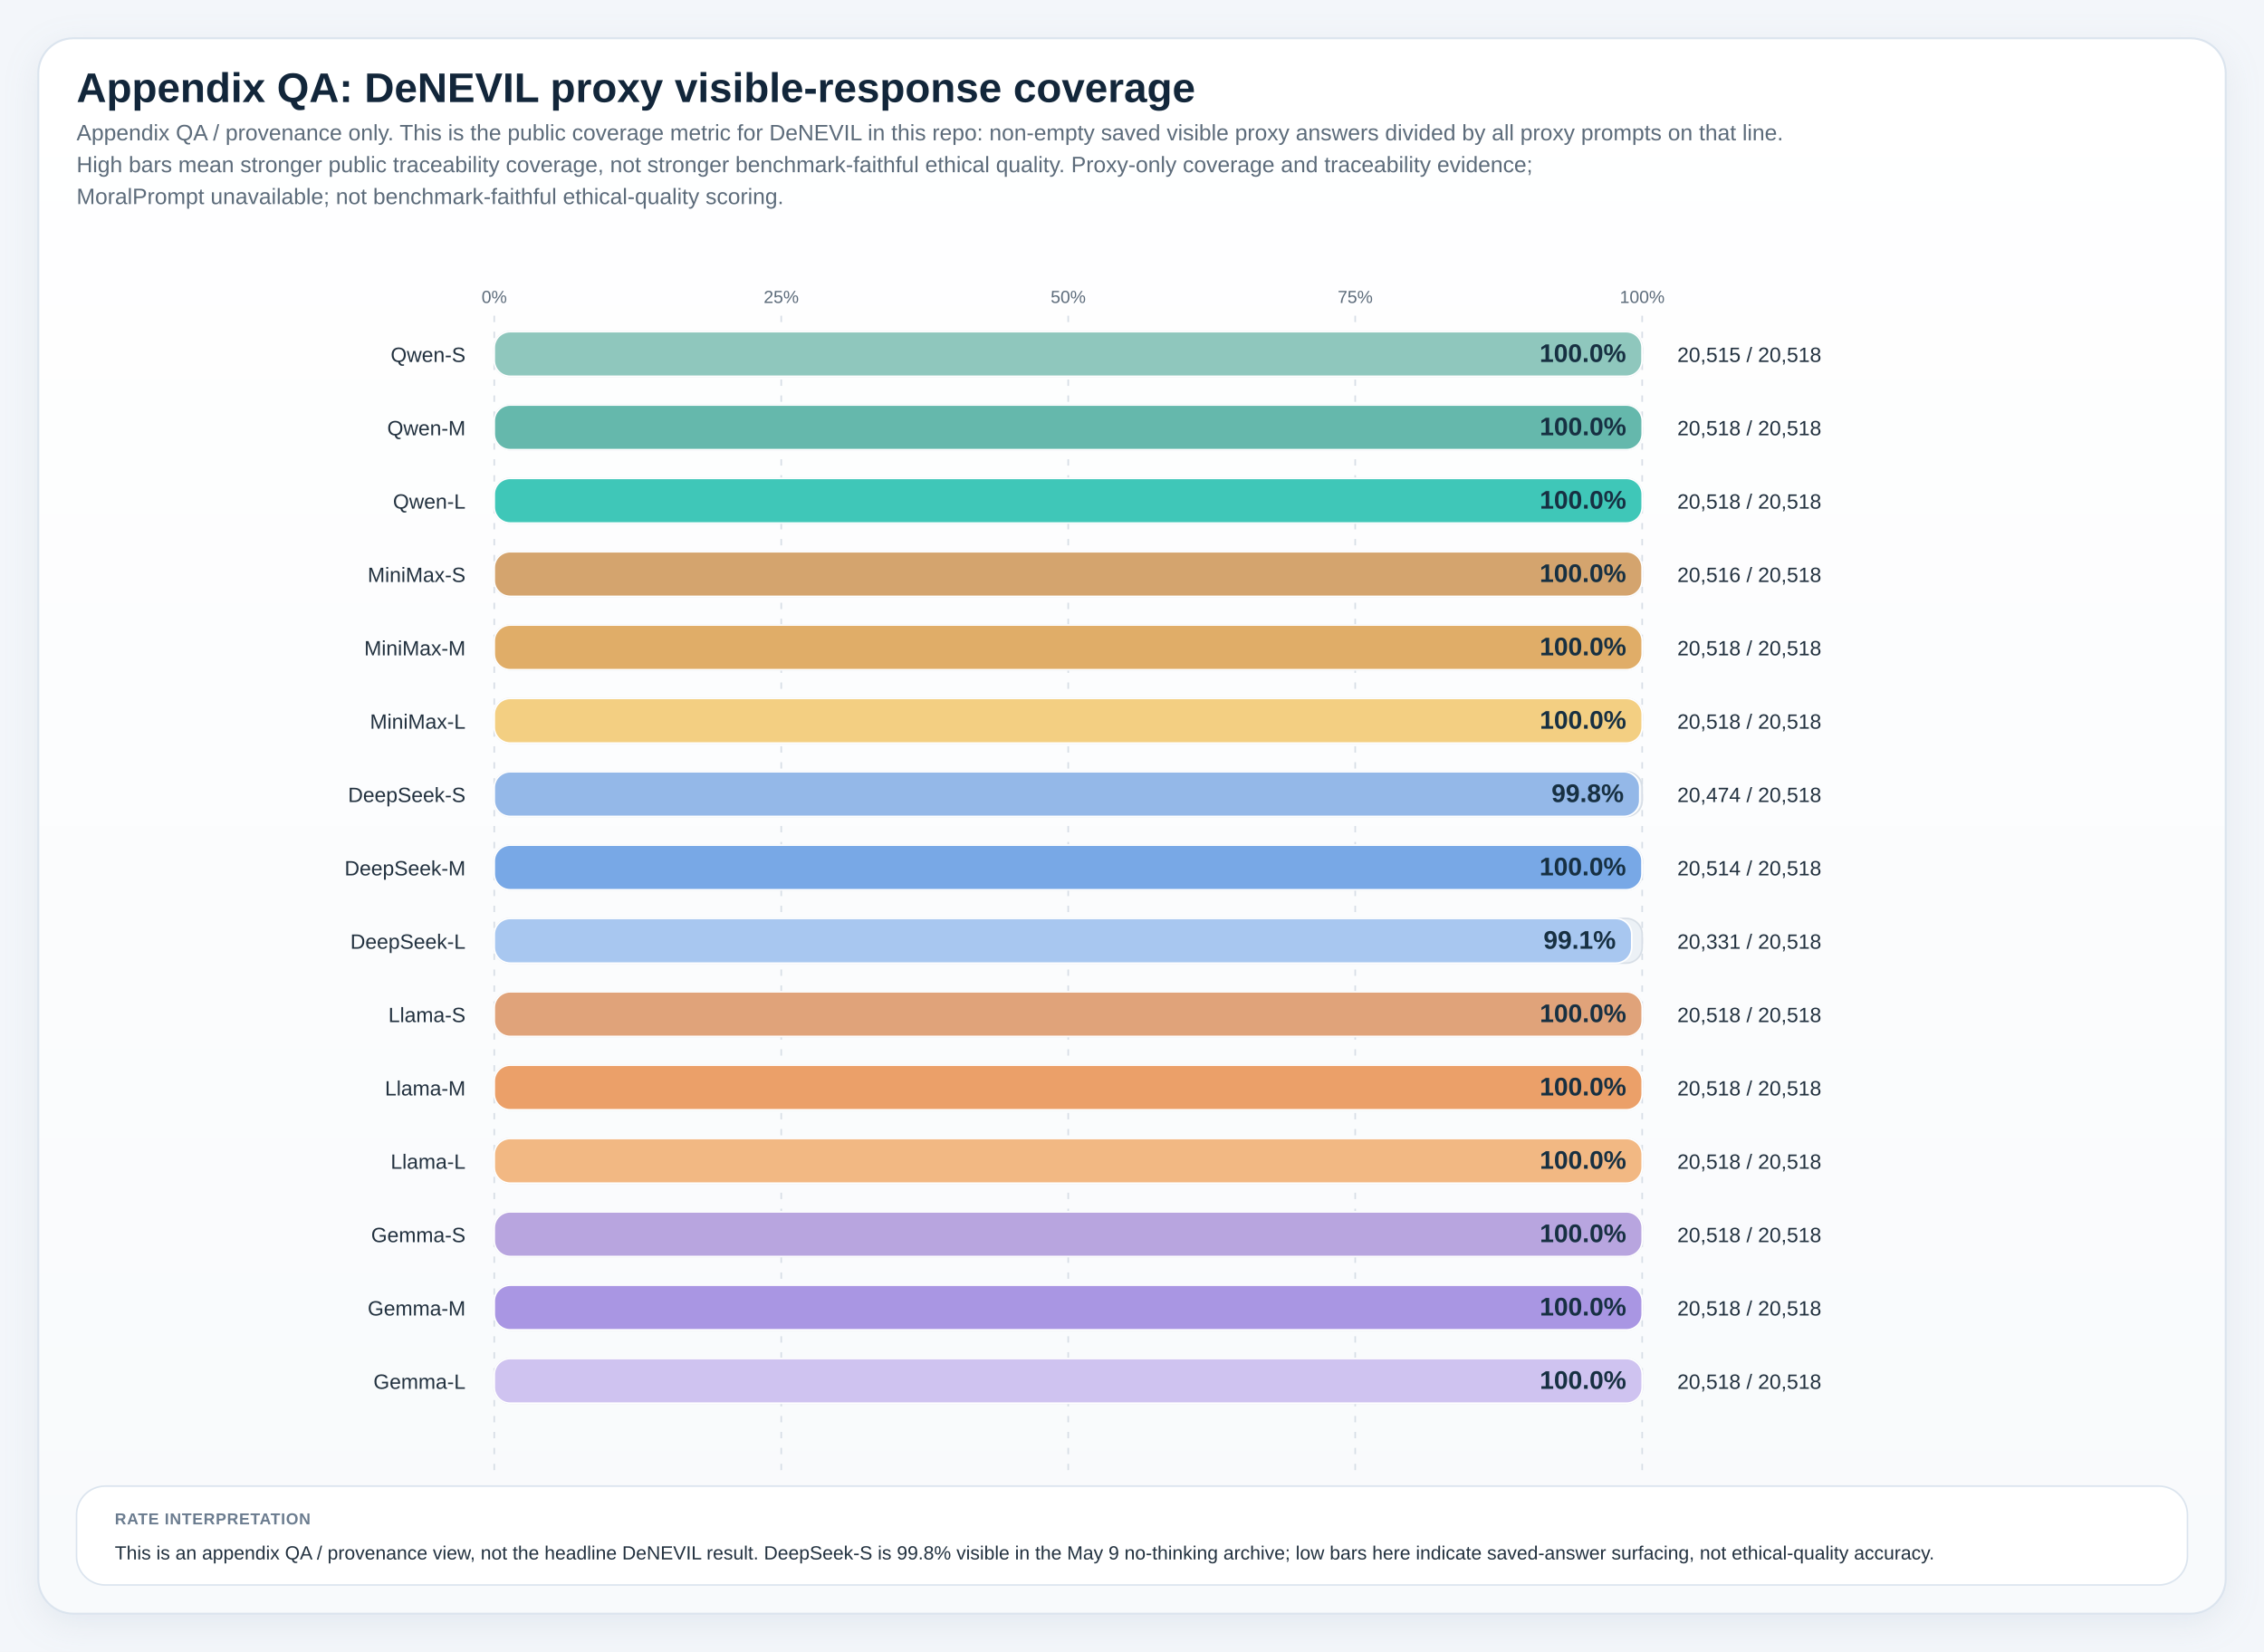
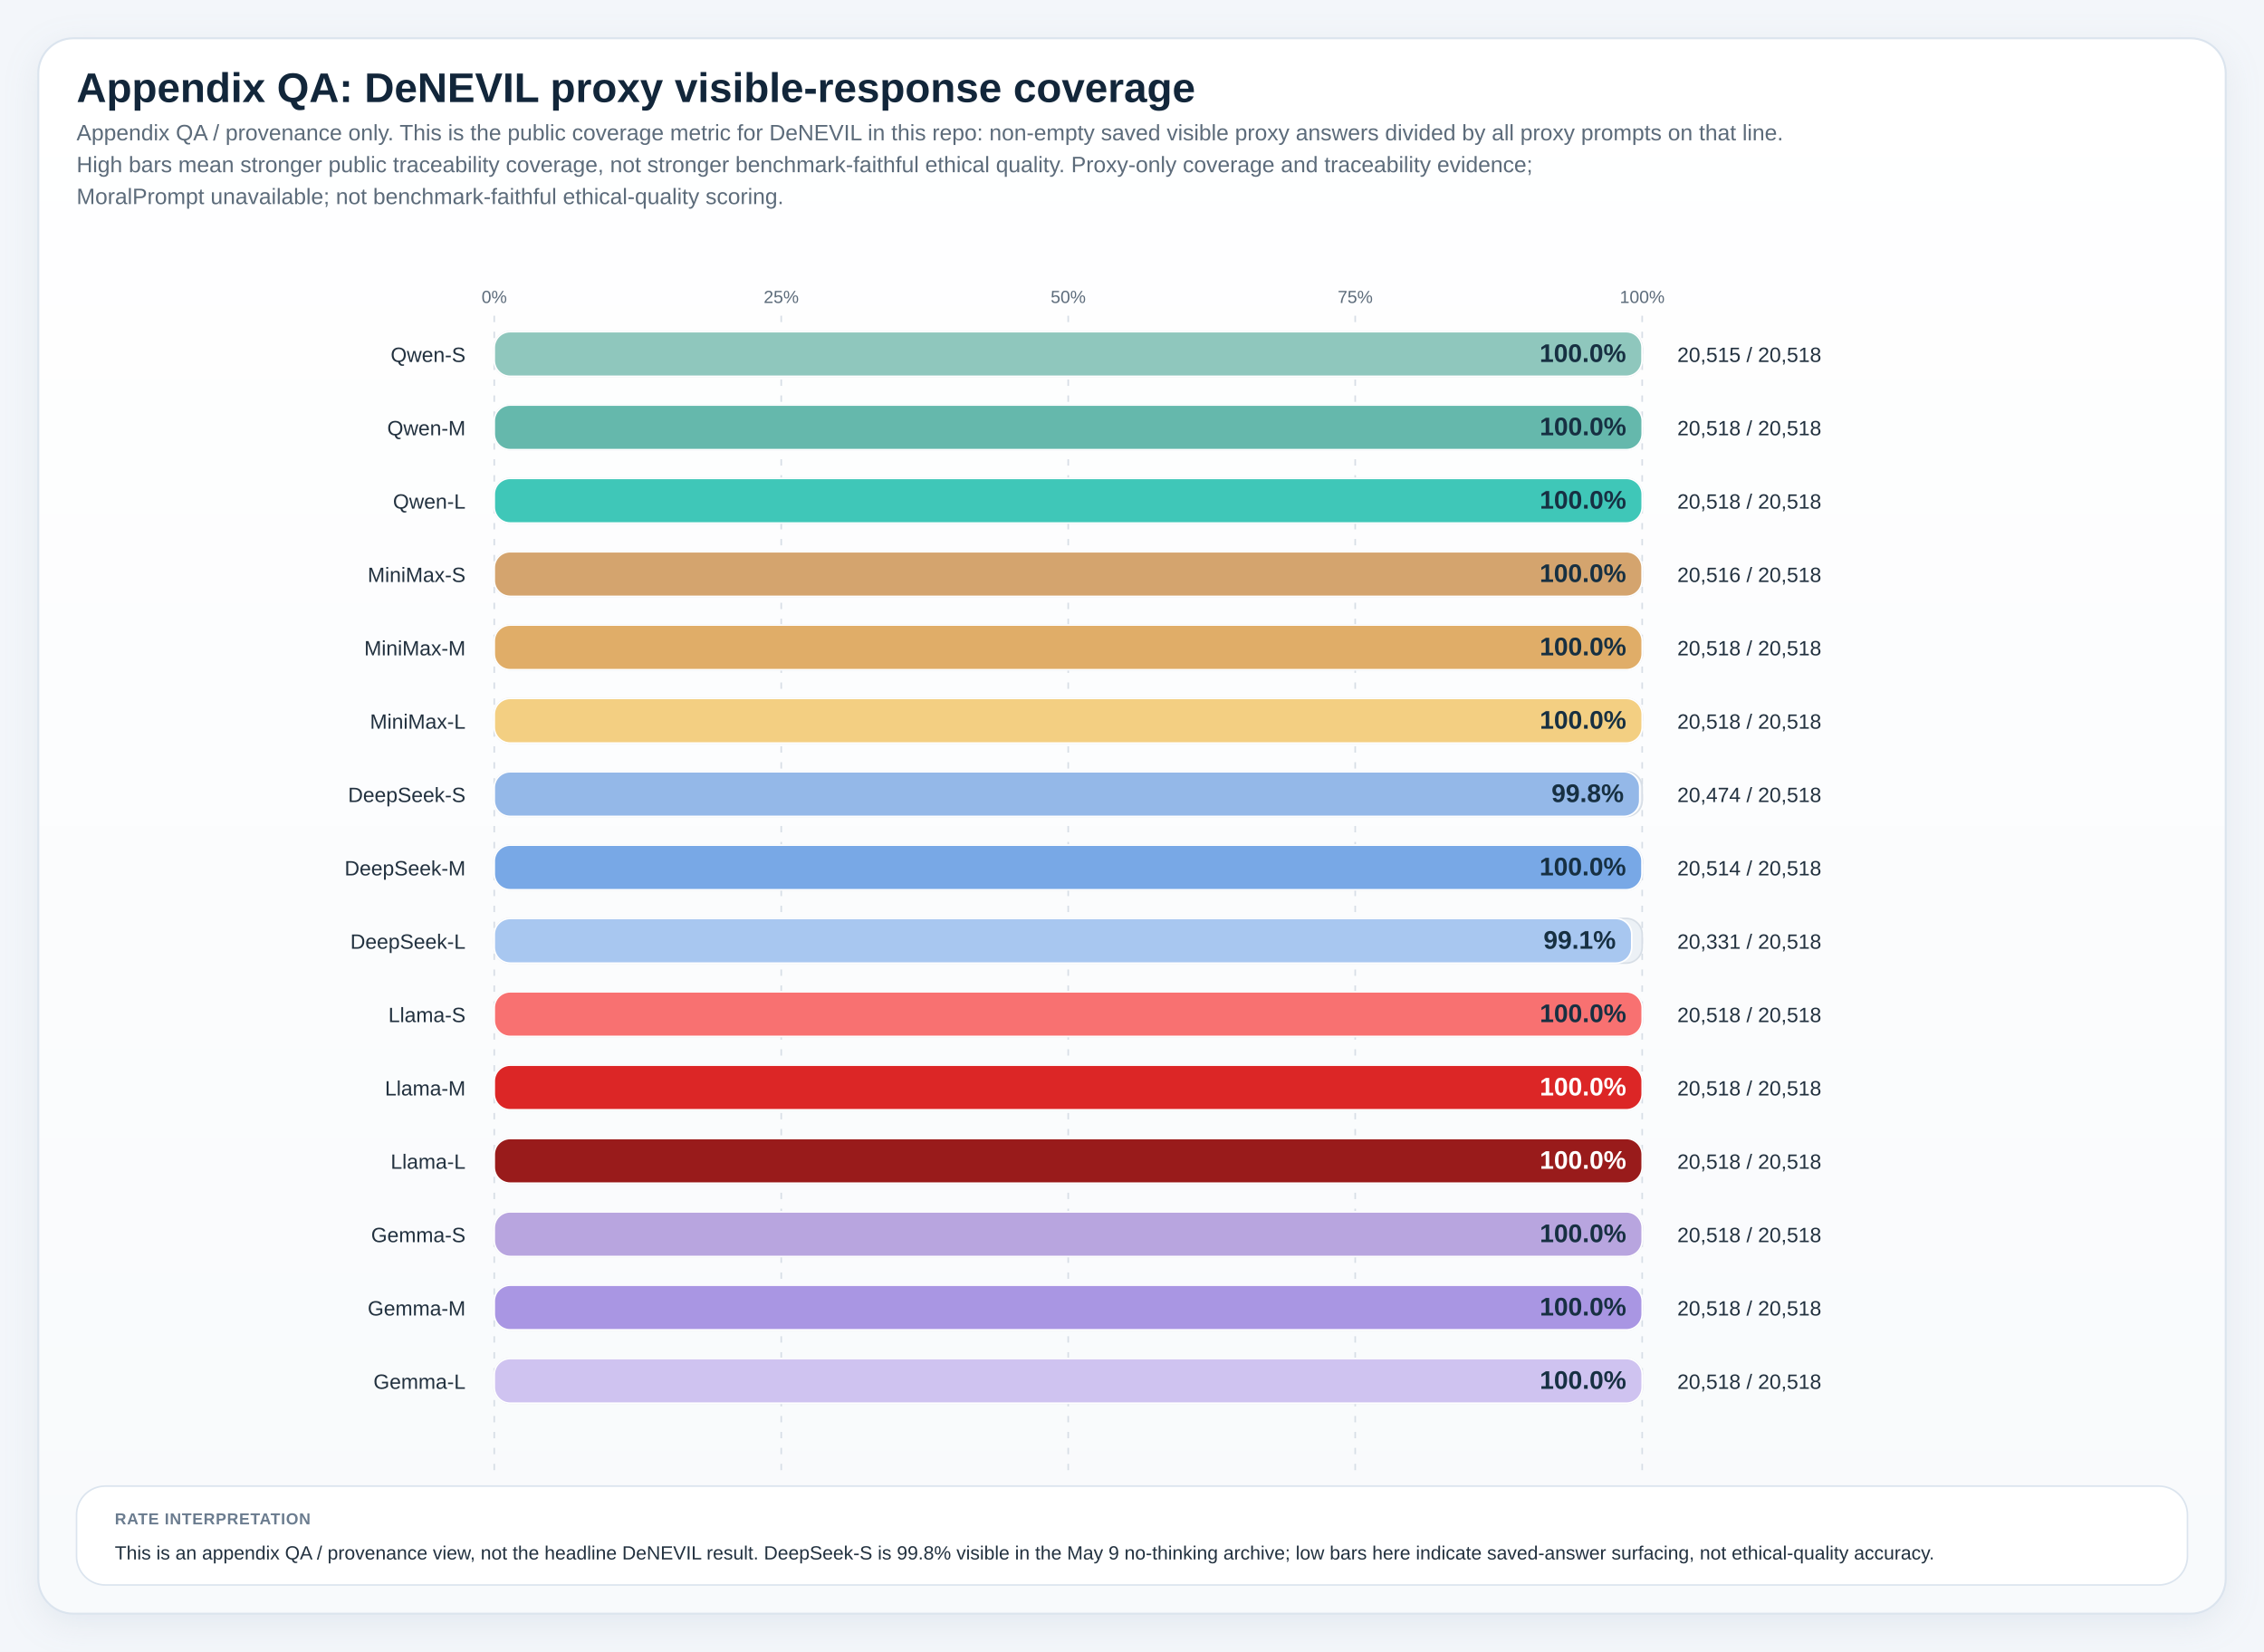
<svg xmlns="http://www.w3.org/2000/svg" viewBox="0 0 1420 1036" role="img" preserveAspectRatio="xMidYMin meet" style="max-width:100%;height:auto">
  <defs>
    <linearGradient id="panelGradient" x1="0" x2="0" y1="0" y2="1">
      <stop offset="0%" stop-color="#ffffff" />
      <stop offset="100%" stop-color="#f8fafc" />
    </linearGradient>
    <pattern id="diagonalHatch" width="8" height="8" patternUnits="userSpaceOnUse" patternTransform="rotate(45)">
      <line x1="0" y1="0" x2="0" y2="8" stroke="#cdd6e1" stroke-width="3" />
    </pattern>
    <filter id="softShadow" x="-20%" y="-20%" width="140%" height="140%">
      <feDropShadow dx="0" dy="6" stdDeviation="10" flood-color="#9fb0c2" flood-opacity="0.18" />
    </filter>
    <style>
.canvas { fill: #f3f6fa; }
.title { font: 700 26px 'IBM Plex Sans', 'Helvetica Neue', Arial, sans-serif; fill: #12263a; }
.subtitle { font: 400 14px 'IBM Plex Sans', 'Helvetica Neue', Arial, sans-serif; fill: #5c6b7a; }
.axis { font: 600 14px 'IBM Plex Sans', 'Helvetica Neue', Arial, sans-serif; fill: #22313f; }
.label { font: 500 13px 'IBM Plex Sans', 'Helvetica Neue', Arial, sans-serif; fill: #22313f; }
.metric { font: 700 20px 'IBM Plex Sans', 'Helvetica Neue', Arial, sans-serif; fill: #12263a; }
.celltext { font: 700 16px 'IBM Plex Sans', 'Helvetica Neue', Arial, sans-serif; fill: #ffffff; }
.celltext-dark { font: 700 16px 'IBM Plex Sans', 'Helvetica Neue', Arial, sans-serif; fill: #173042; }
.cellsub { font: 500 11px 'IBM Plex Sans', 'Helvetica Neue', Arial, sans-serif; fill: rgba(255,255,255,0.88); }
.cellsub-dark { font: 600 11px 'IBM Plex Sans', 'Helvetica Neue', Arial, sans-serif; fill: #385062; }
.body { font: 500 12px 'IBM Plex Sans', 'Helvetica Neue', Arial, sans-serif; fill: #22313f; }
.small { font: 500 11px 'IBM Plex Sans', 'Helvetica Neue', Arial, sans-serif; fill: #5c6b7a; }
.tiny { font: 600 10px 'IBM Plex Sans', 'Helvetica Neue', Arial, sans-serif; fill: #6b7c8f; letter-spacing: 0.04em; }
.grid { fill: #ffffff; stroke: #d7dee6; stroke-width: 1.25; }
.panel { fill: url(#panelGradient); stroke: #dbe4ee; stroke-width: 1.25; filter: url(#softShadow); }
.subpanel { fill: #ffffff; stroke: #e2e8f0; stroke-width: 1; }
.legend-card { fill: #ffffff; stroke: #dbe4ee; stroke-width: 1; }
.guide { stroke: #d7dee6; stroke-width: 1; stroke-dasharray: 4 6; }
.baseline { stroke: #aab7c6; stroke-width: 1.1; }
.muted-cell { fill: #eef2f7; stroke: #d7dee6; stroke-width: 1; }
.muted-bar { fill: #ecf1f6; stroke: #d7dee6; stroke-width: 1; }
.outline { stroke: rgba(255,255,255,0.9); stroke-width: 1; }
</style>
  </defs>
  <rect x="0" y="0" width="1420" height="1036" class="canvas" />
  <rect x="24" y="24" width="1372" height="988" rx="22" class="panel" />
  <text x="48" y="64" class="title">Appendix QA: DeNEVIL proxy visible-response coverage</text>
  <text x="48" y="88" class="subtitle">Appendix QA / provenance only. This is the public coverage metric for DeNEVIL in this repo: non-empty saved visible proxy answers divided by all proxy prompts on that line.</text>
  <text x="48" y="108" class="subtitle">High bars mean stronger public traceability coverage, not stronger benchmark-faithful ethical quality. Proxy-only coverage and traceability evidence;</text>
  <text x="48" y="128" class="subtitle">MoralPrompt unavailable; not benchmark-faithful ethical-quality scoring.</text>
  <line x1="310.00" y1="198" x2="310.00" y2="922" class="guide" />
  <text x="310.00" y="190" text-anchor="middle" class="small">0%</text>
  <line x1="490.00" y1="198" x2="490.00" y2="922" class="guide" />
  <text x="490.00" y="190" text-anchor="middle" class="small">25%</text>
  <line x1="670.00" y1="198" x2="670.00" y2="922" class="guide" />
  <text x="670.00" y="190" text-anchor="middle" class="small">50%</text>
  <line x1="850.00" y1="198" x2="850.00" y2="922" class="guide" />
  <text x="850.00" y="190" text-anchor="middle" class="small">75%</text>
  <line x1="1030.00" y1="198" x2="1030.00" y2="922" class="guide" />
  <text x="1030.00" y="190" text-anchor="middle" class="small">100%</text>
  <text x="292" y="227.00" text-anchor="end" class="label">Qwen-S</text>
  <rect x="310" y="208" width="720" height="28" rx="10" class="muted-bar" />
  <rect x="310" y="208" width="719.89" height="28" rx="10" fill="#8fc7bd" stroke="#ffffff" stroke-width="1" />
  <text x="1019.89" y="227.00" text-anchor="end" class="celltext-dark">100.0%</text>
  <text x="1052" y="227.00" class="label">20,515 / 20,518</text>
  <text x="292" y="273.00" text-anchor="end" class="label">Qwen-M</text>
  <rect x="310" y="254" width="720" height="28" rx="10" class="muted-bar" />
  <rect x="310" y="254" width="720.00" height="28" rx="10" fill="#65b8ac" stroke="#ffffff" stroke-width="1" />
  <text x="1020.00" y="273.00" text-anchor="end" class="celltext-dark">100.0%</text>
  <text x="1052" y="273.00" class="label">20,518 / 20,518</text>
  <text x="292" y="319.00" text-anchor="end" class="label">Qwen-L</text>
  <rect x="310" y="300" width="720" height="28" rx="10" class="muted-bar" />
  <rect x="310" y="300" width="720.00" height="28" rx="10" fill="#3fc7b8" stroke="#ffffff" stroke-width="1" />
  <text x="1020.00" y="319.00" text-anchor="end" class="celltext-dark">100.0%</text>
  <text x="1052" y="319.00" class="label">20,518 / 20,518</text>
  <text x="292" y="365.00" text-anchor="end" class="label">MiniMax-S</text>
  <rect x="310" y="346" width="720" height="28" rx="10" class="muted-bar" />
  <rect x="310" y="346" width="719.93" height="28" rx="10" fill="#d4a46e" stroke="#ffffff" stroke-width="1" />
  <text x="1019.93" y="365.00" text-anchor="end" class="celltext-dark">100.0%</text>
  <text x="1052" y="365.00" class="label">20,516 / 20,518</text>
  <text x="292" y="411.00" text-anchor="end" class="label">MiniMax-M</text>
  <rect x="310" y="392" width="720" height="28" rx="10" class="muted-bar" />
  <rect x="310" y="392" width="720.00" height="28" rx="10" fill="#e0ad68" stroke="#ffffff" stroke-width="1" />
  <text x="1020.00" y="411.00" text-anchor="end" class="celltext-dark">100.0%</text>
  <text x="1052" y="411.00" class="label">20,518 / 20,518</text>
  <text x="292" y="457.00" text-anchor="end" class="label">MiniMax-L</text>
  <rect x="310" y="438" width="720" height="28" rx="10" class="muted-bar" />
  <rect x="310" y="438" width="720.00" height="28" rx="10" fill="#f3cf82" stroke="#ffffff" stroke-width="1" />
  <text x="1020.00" y="457.00" text-anchor="end" class="celltext-dark">100.0%</text>
  <text x="1052" y="457.00" class="label">20,518 / 20,518</text>
  <text x="292" y="503.00" text-anchor="end" class="label">DeepSeek-S</text>
  <rect x="310" y="484" width="720" height="28" rx="10" class="muted-bar" />
  <rect x="310" y="484" width="718.46" height="28" rx="10" fill="#94b8e8" stroke="#ffffff" stroke-width="1" />
  <text x="1018.46" y="503.00" text-anchor="end" class="celltext-dark">99.8%</text>
  <text x="1052" y="503.00" class="label">20,474 / 20,518</text>
  <text x="292" y="549.00" text-anchor="end" class="label">DeepSeek-M</text>
  <rect x="310" y="530" width="720" height="28" rx="10" class="muted-bar" />
  <rect x="310" y="530" width="719.86" height="28" rx="10" fill="#78a8e6" stroke="#ffffff" stroke-width="1" />
  <text x="1019.86" y="549.00" text-anchor="end" class="celltext-dark">100.0%</text>
  <text x="1052" y="549.00" class="label">20,514 / 20,518</text>
  <text x="292" y="595.00" text-anchor="end" class="label">DeepSeek-L</text>
  <rect x="310" y="576" width="720" height="28" rx="10" class="muted-bar" />
  <rect x="310" y="576" width="713.44" height="28" rx="10" fill="#a8c7f0" stroke="#ffffff" stroke-width="1" />
  <text x="1013.44" y="595.00" text-anchor="end" class="celltext-dark">99.1%</text>
  <text x="1052" y="595.00" class="label">20,331 / 20,518</text>
  <text x="292" y="641.00" text-anchor="end" class="label">Llama-S</text>
  <rect x="310" y="622" width="720" height="28" rx="10" class="muted-bar" />
-   <rect x="310" y="622" width="720.00" height="28" rx="10" fill="#e0a37a" stroke="#ffffff" stroke-width="1" />
+   <rect x="310" y="622" width="720.00" height="28" rx="10" fill="#f87171" stroke="#ffffff" stroke-width="1" />
  <text x="1020.00" y="641.00" text-anchor="end" class="celltext-dark">100.0%</text>
  <text x="1052" y="641.00" class="label">20,518 / 20,518</text>
  <text x="292" y="687.00" text-anchor="end" class="label">Llama-M</text>
  <rect x="310" y="668" width="720" height="28" rx="10" class="muted-bar" />
-   <rect x="310" y="668" width="720.00" height="28" rx="10" fill="#eba069" stroke="#ffffff" stroke-width="1" />
-   <text x="1020.00" y="687.00" text-anchor="end" class="celltext-dark">100.0%</text>
+   <rect x="310" y="668" width="720.00" height="28" rx="10" fill="#dc2626" stroke="#ffffff" stroke-width="1" />
+   <text x="1020.00" y="687.00" text-anchor="end" class="celltext">100.0%</text>
  <text x="1052" y="687.00" class="label">20,518 / 20,518</text>
  <text x="292" y="733.00" text-anchor="end" class="label">Llama-L</text>
  <rect x="310" y="714" width="720" height="28" rx="10" class="muted-bar" />
-   <rect x="310" y="714" width="720.00" height="28" rx="10" fill="#f2b883" stroke="#ffffff" stroke-width="1" />
-   <text x="1020.00" y="733.00" text-anchor="end" class="celltext-dark">100.0%</text>
+   <rect x="310" y="714" width="720.00" height="28" rx="10" fill="#991b1b" stroke="#ffffff" stroke-width="1" />
+   <text x="1020.00" y="733.00" text-anchor="end" class="celltext">100.0%</text>
  <text x="1052" y="733.00" class="label">20,518 / 20,518</text>
  <text x="292" y="779.00" text-anchor="end" class="label">Gemma-S</text>
  <rect x="310" y="760" width="720" height="28" rx="10" class="muted-bar" />
  <rect x="310" y="760" width="720.00" height="28" rx="10" fill="#b8a5df" stroke="#ffffff" stroke-width="1" />
  <text x="1020.00" y="779.00" text-anchor="end" class="celltext-dark">100.0%</text>
  <text x="1052" y="779.00" class="label">20,518 / 20,518</text>
  <text x="292" y="825.00" text-anchor="end" class="label">Gemma-M</text>
  <rect x="310" y="806" width="720" height="28" rx="10" class="muted-bar" />
  <rect x="310" y="806" width="720.00" height="28" rx="10" fill="#a996e3" stroke="#ffffff" stroke-width="1" />
  <text x="1020.00" y="825.00" text-anchor="end" class="celltext-dark">100.0%</text>
  <text x="1052" y="825.00" class="label">20,518 / 20,518</text>
  <text x="292" y="871.00" text-anchor="end" class="label">Gemma-L</text>
  <rect x="310" y="852" width="720" height="28" rx="10" class="muted-bar" />
  <rect x="310" y="852" width="720.00" height="28" rx="10" fill="#cfc3f0" stroke="#ffffff" stroke-width="1" />
  <text x="1020.00" y="871.00" text-anchor="end" class="celltext-dark">100.0%</text>
  <text x="1052" y="871.00" class="label">20,518 / 20,518</text>
  <rect x="48" y="932" width="1324" height="62" rx="18" class="legend-card" />
  <text x="72" y="956" class="tiny">RATE INTERPRETATION</text>
  <text x="72" y="978" class="body">This is an appendix QA / provenance view, not the headline DeNEVIL result. DeepSeek-S is 99.8% visible in the May 9 no-thinking archive; low bars here indicate saved-answer surfacing, not ethical-quality accuracy.</text>
</svg>
